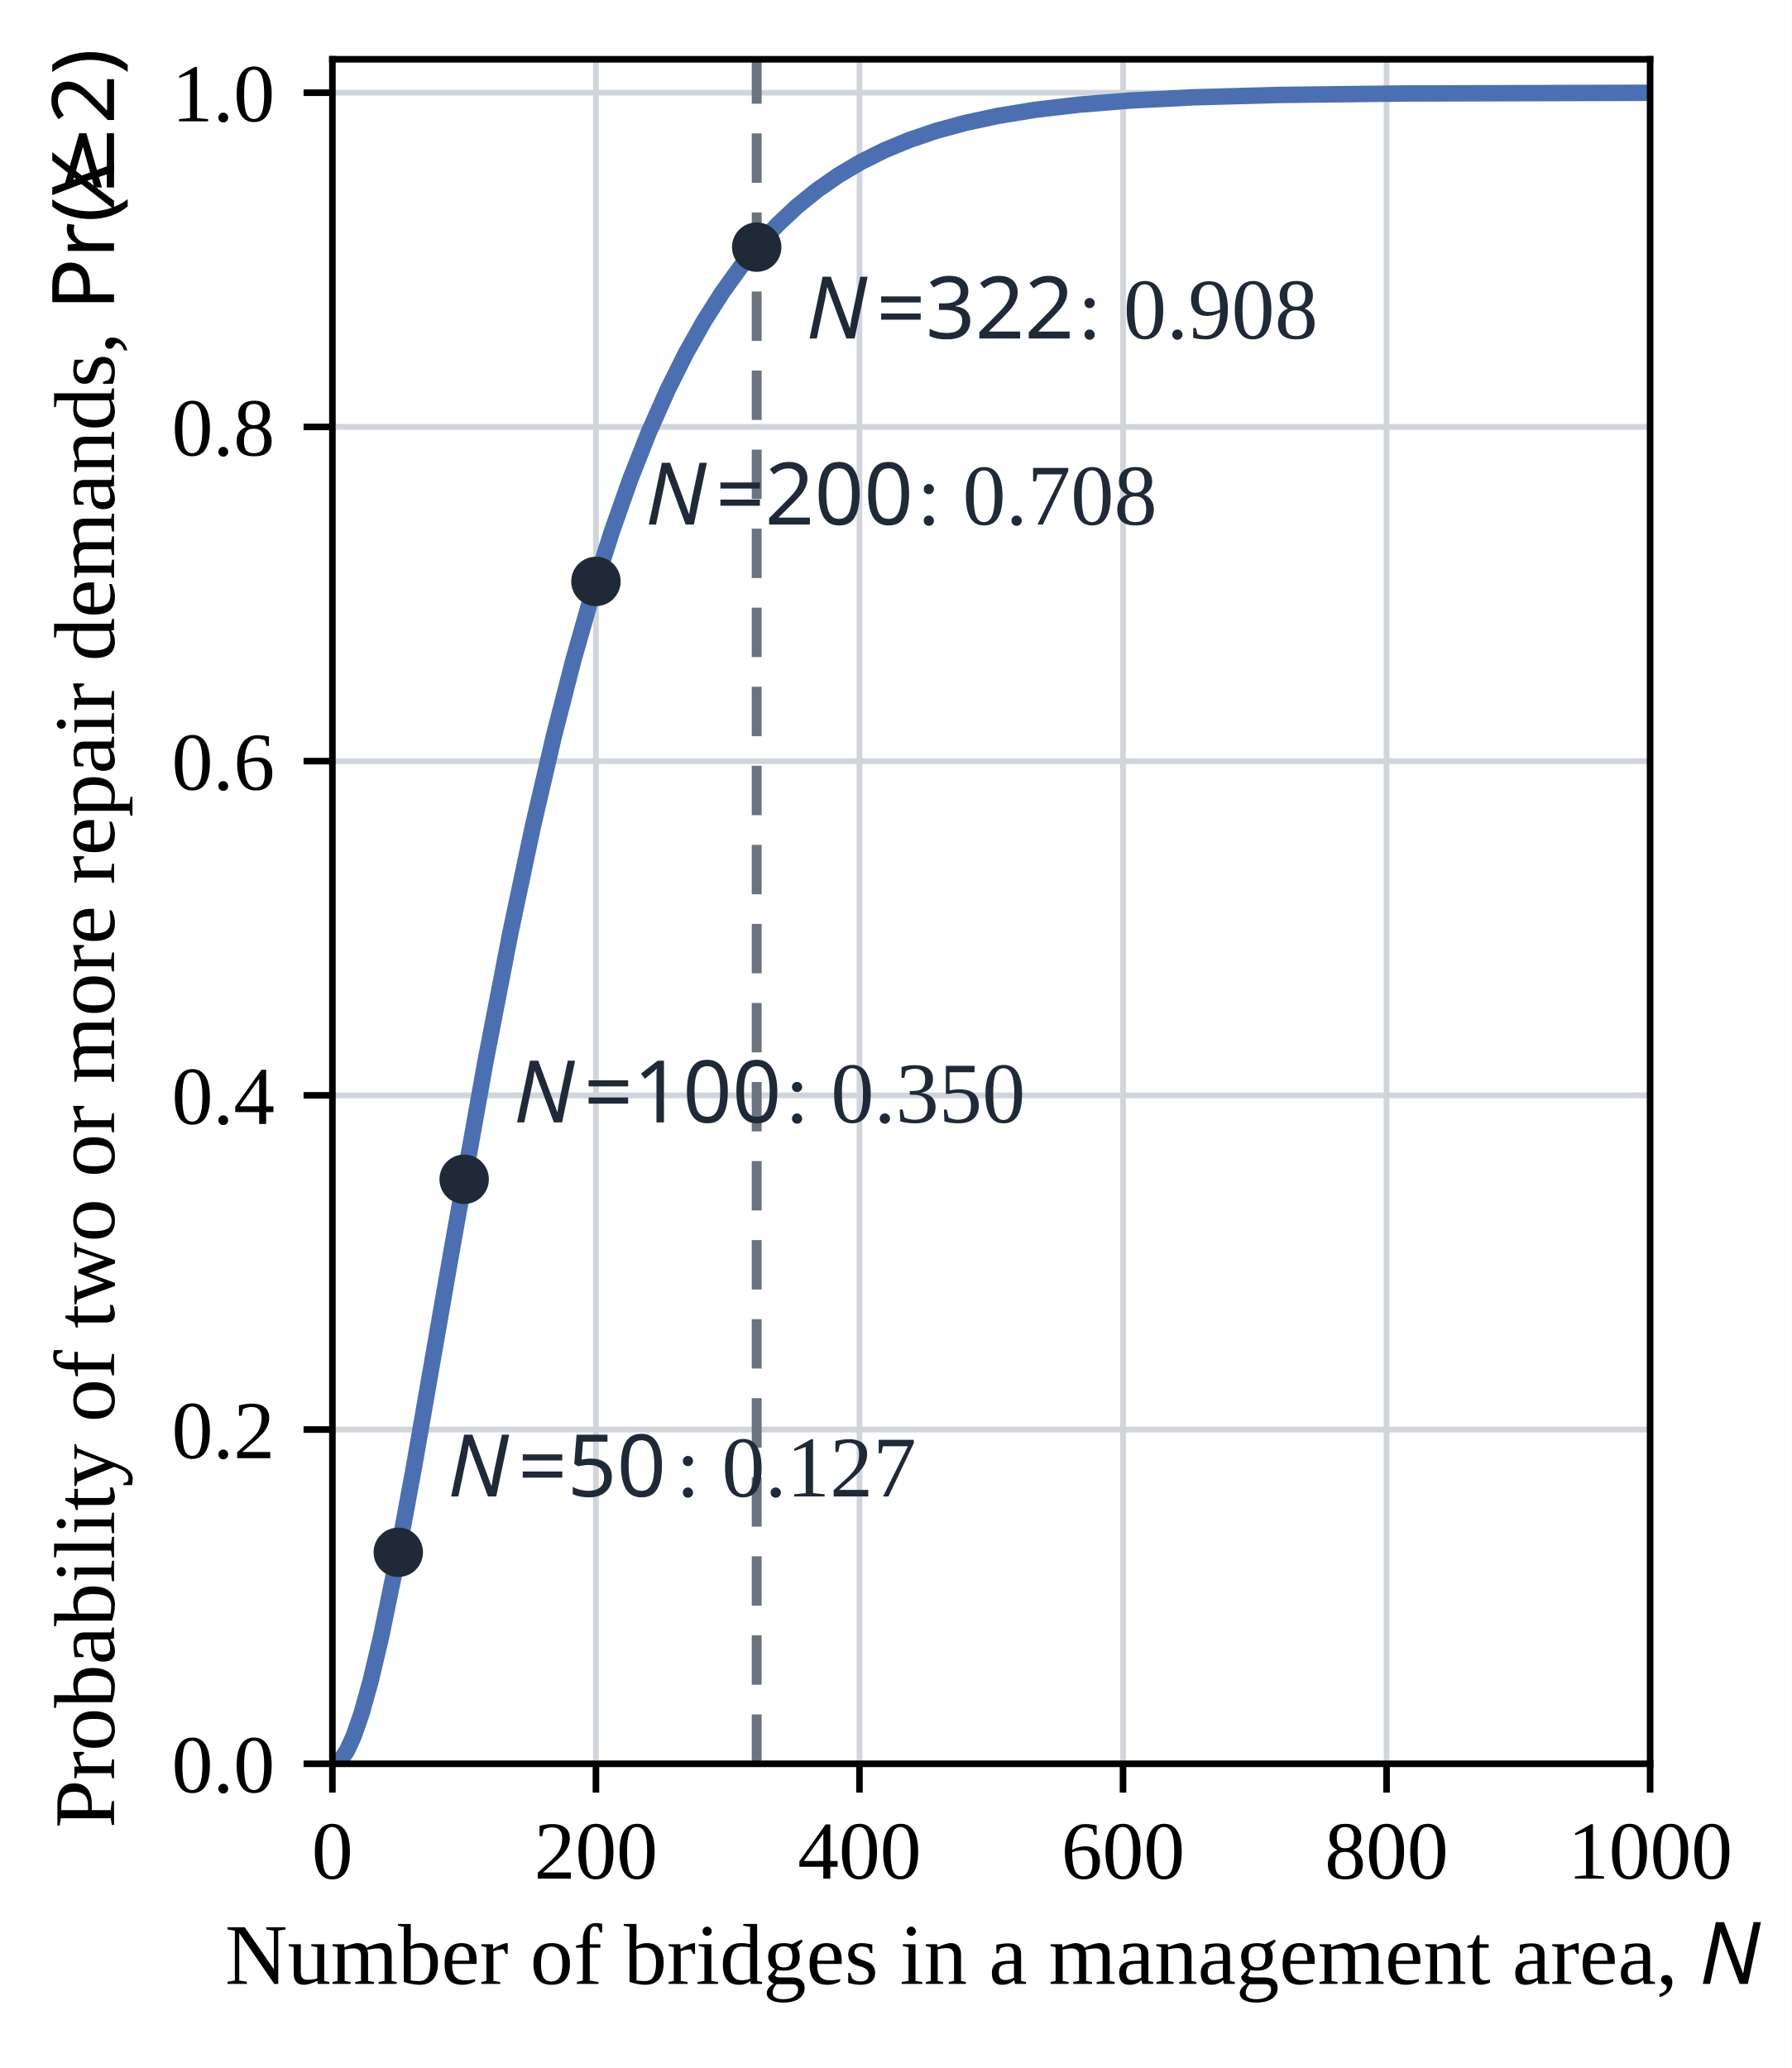
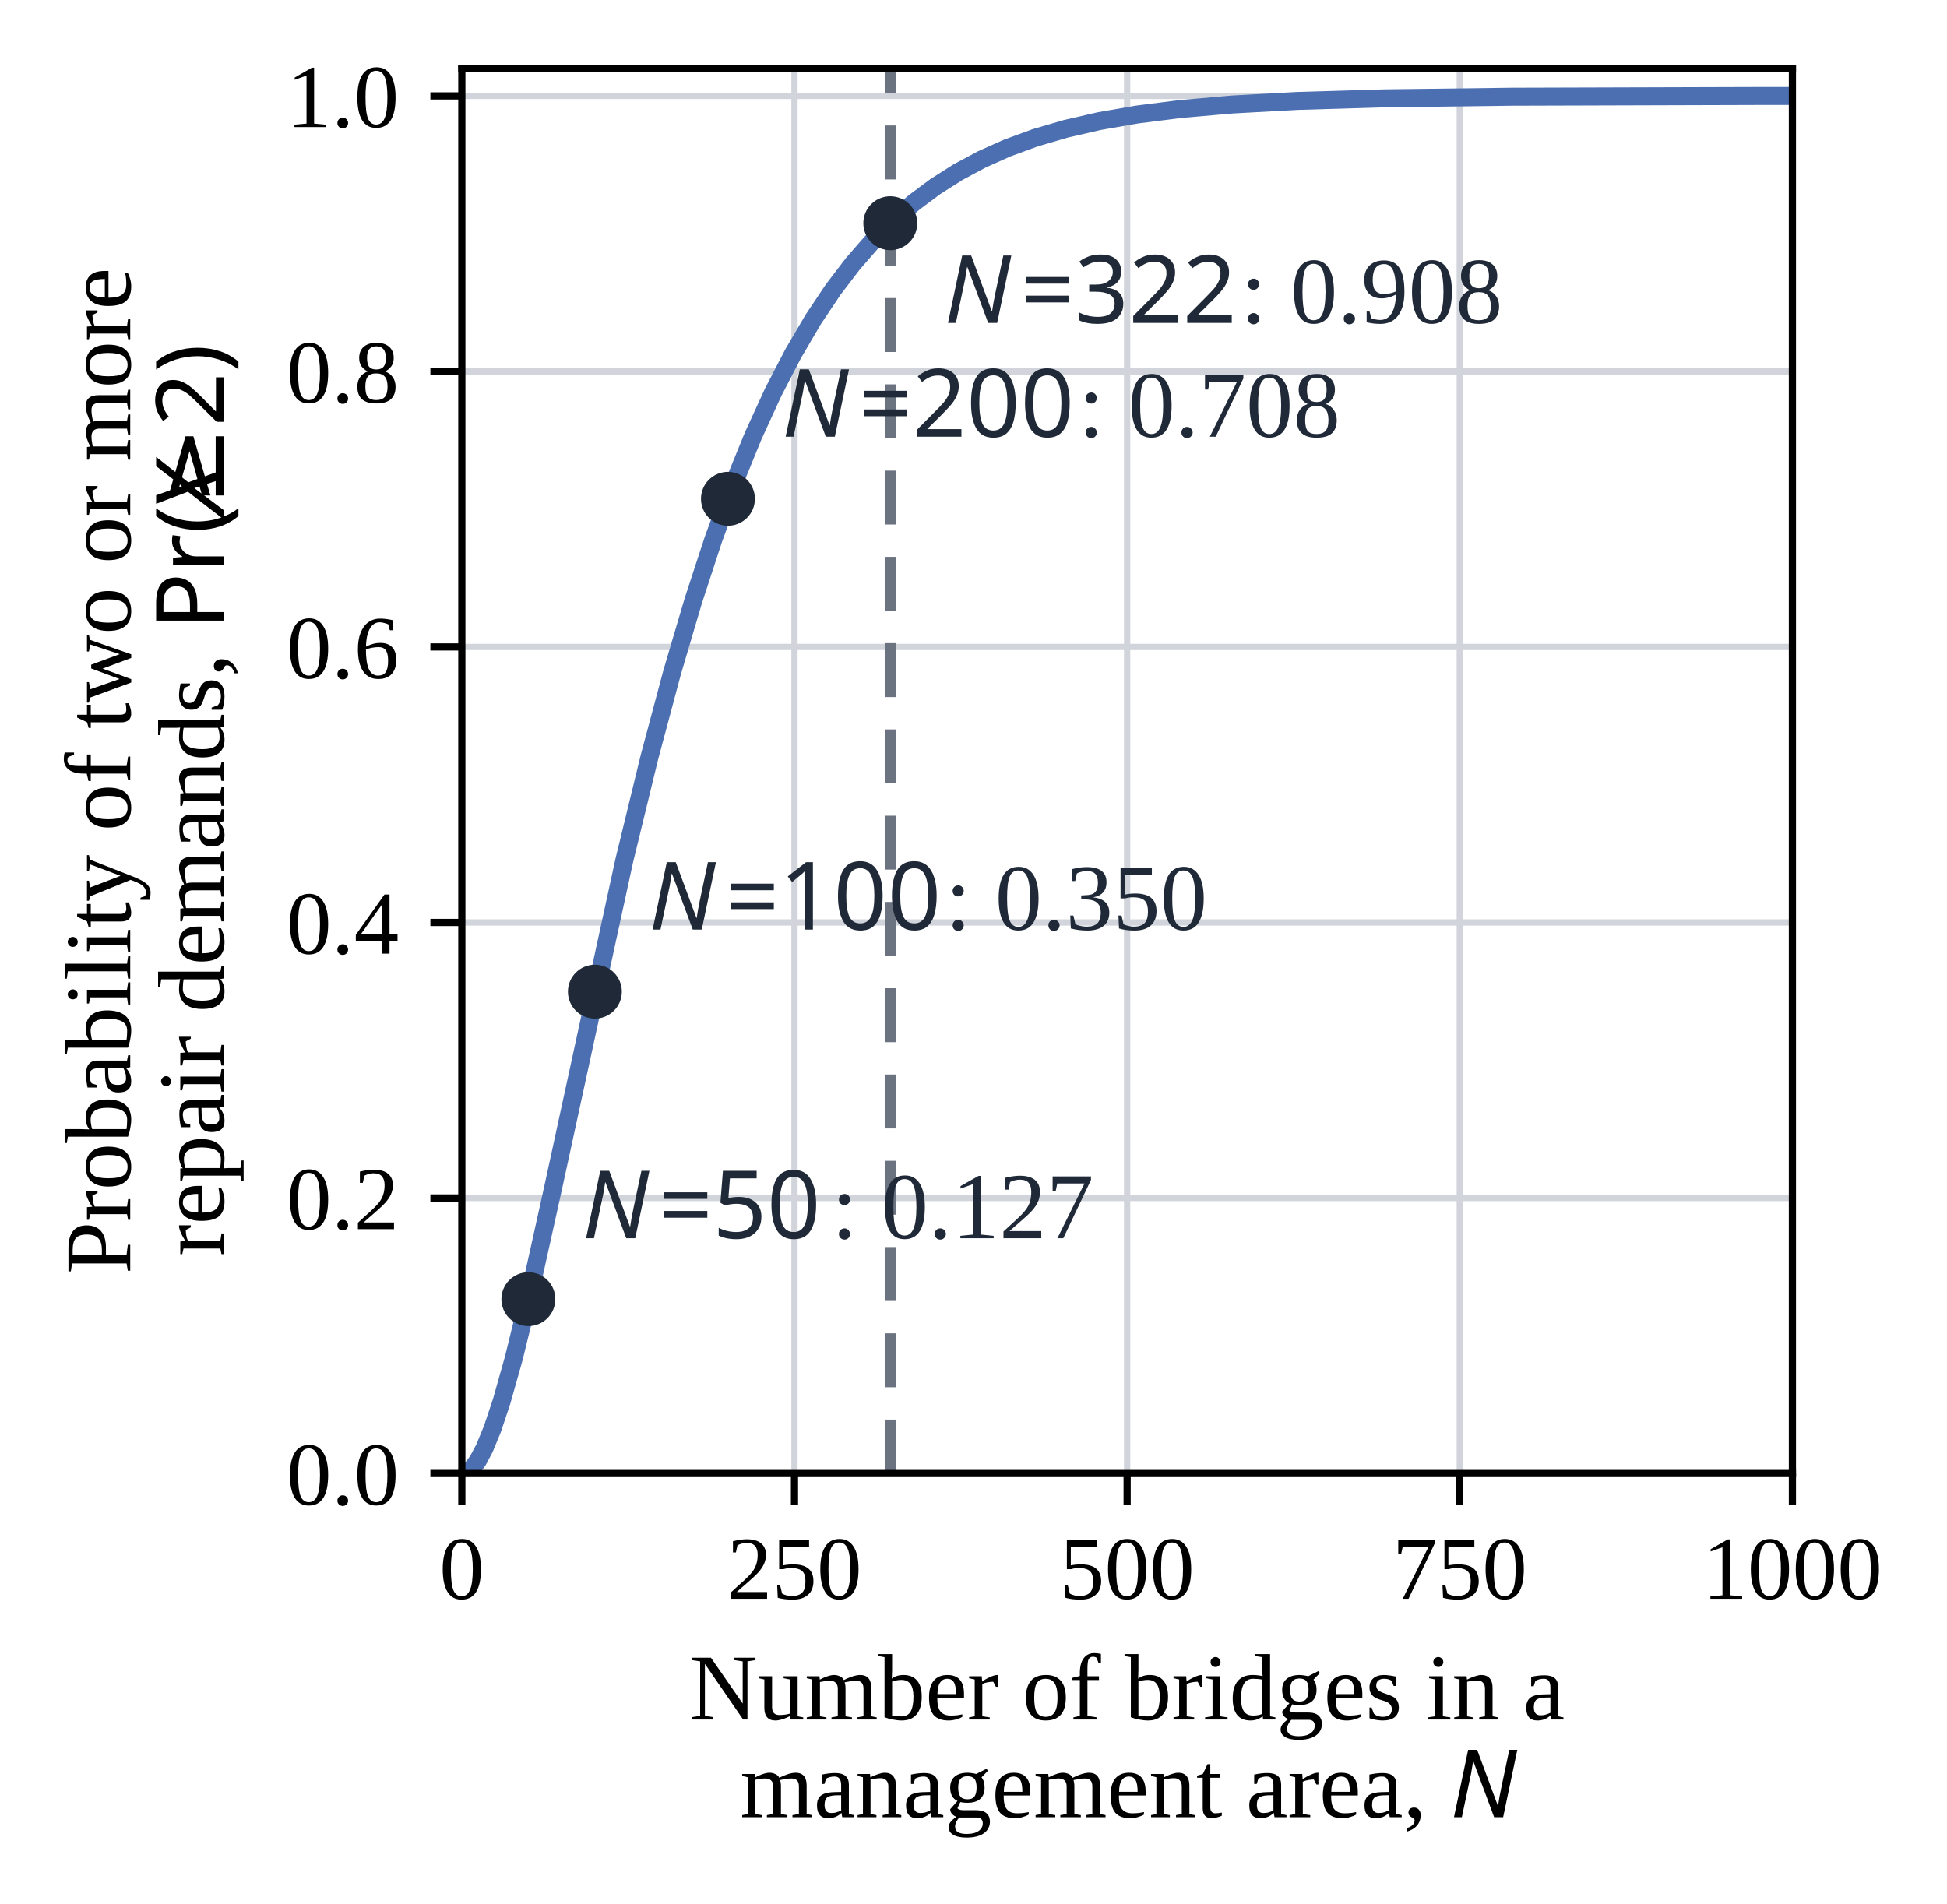
- <svg xmlns="http://www.w3.org/2000/svg" xmlns:xlink="http://www.w3.org/1999/xlink" width="217.56pt" height="251.141pt" viewBox="0 0 217.56 251.141" version="1.1">
+ <svg xmlns="http://www.w3.org/2000/svg" xmlns:xlink="http://www.w3.org/1999/xlink" width="216.635pt" height="211.863pt" viewBox="0 0 216.635 211.863" version="1.1">
  <defs>
    <style type="text/css">*{stroke-linejoin: round; stroke-linecap: butt}</style>
  </defs>
  <g id="figure_1">
    <g id="patch_1">
-       <path d="M 0 251.141  L 217.56 251.141  L 217.56 0  L 0 0  z " style="fill: #ffffff" />
+       <path d="M 0 211.863  L 216.635 211.863  L 216.635 0  L 0 0  z " style="fill: #ffffff" />
    </g>
    <g id="axes_1">
      <g id="patch_2">
-         <path d="M 40.36 214.198  L 200.36 214.198  L 200.36 7.2  L 40.36 7.2  z " style="fill: #ffffff" />
+         <path d="M 51.387 163.965  L 199.435 163.965  L 199.435 7.606  L 51.387 7.606  z " style="fill: #ffffff" />
      </g>
      <g id="matplotlib.axis_1">
        <g id="xtick_1">
          <g id="line2d_1">
-             <path d="M 40.36 214.198  L 40.36 7.2  " clip-path="url(#p6496ee5ece)" style="fill: none; stroke: #d1d5db; stroke-width: 0.7; stroke-linecap: square" />
+             <path d="M 51.387 163.965  L 51.387 7.606  " clip-path="url(#pf4aff1cc73)" style="fill: none; stroke: #d1d5db; stroke-width: 0.7; stroke-linecap: square" />
          </g>
          <g id="line2d_2">
            <defs>
-               <path id="m37887452a7" d="M 0 0  L 0 3.5  " style="stroke: #000000; stroke-width: 0.8" />
+               <path id="me58e1e8fa1" d="M 0 0  L 0 3.5  " style="stroke: #000000; stroke-width: 0.8" />
            </defs>
            <g>
-               <use xlink:href="#m37887452a7" x="40.36" y="214.198" style="stroke: #000000; stroke-width: 0.8" />
+               <use xlink:href="#me58e1e8fa1" x="51.387" y="163.965" style="stroke: #000000; stroke-width: 0.8" />
            </g>
          </g>
          <g id="text_1">
-             <text style="font: 10px 'Times New Roman', 'Nimbus Roman', 'DejaVu Serif', serif; text-anchor: middle" x="40.36" y="228.142" transform="rotate(-0 40.36 228.1418)">0</text>
+             <text style="font: 10px 'Times New Roman', 'Nimbus Roman', 'DejaVu Serif', serif; text-anchor: middle" x="51.387" y="177.908" transform="rotate(-0 51.38664 177.9084)">0</text>
          </g>
        </g>
        <g id="xtick_2">
          <g id="line2d_3">
-             <path d="M 72.36 214.198  L 72.36 7.2  " clip-path="url(#p6496ee5ece)" style="fill: none; stroke: #d1d5db; stroke-width: 0.7; stroke-linecap: square" />
+             <path d="M 88.399 163.965  L 88.399 7.606  " clip-path="url(#pf4aff1cc73)" style="fill: none; stroke: #d1d5db; stroke-width: 0.7; stroke-linecap: square" />
          </g>
          <g id="line2d_4">
            <g>
-               <use xlink:href="#m37887452a7" x="72.36" y="214.198" style="stroke: #000000; stroke-width: 0.8" />
+               <use xlink:href="#me58e1e8fa1" x="88.399" y="163.965" style="stroke: #000000; stroke-width: 0.8" />
            </g>
          </g>
          <g id="text_2">
-             <text style="font: 10px 'Times New Roman', 'Nimbus Roman', 'DejaVu Serif', serif; text-anchor: middle" x="72.36" y="228.142" transform="rotate(-0 72.36 228.1418)">200</text>
+             <text style="font: 10px 'Times New Roman', 'Nimbus Roman', 'DejaVu Serif', serif; text-anchor: middle" x="88.399" y="177.908" transform="rotate(-0 88.39864 177.9084)">250</text>
          </g>
        </g>
        <g id="xtick_3">
          <g id="line2d_5">
-             <path d="M 104.36 214.198  L 104.36 7.2  " clip-path="url(#p6496ee5ece)" style="fill: none; stroke: #d1d5db; stroke-width: 0.7; stroke-linecap: square" />
+             <path d="M 125.411 163.965  L 125.411 7.606  " clip-path="url(#pf4aff1cc73)" style="fill: none; stroke: #d1d5db; stroke-width: 0.7; stroke-linecap: square" />
          </g>
          <g id="line2d_6">
            <g>
-               <use xlink:href="#m37887452a7" x="104.36" y="214.198" style="stroke: #000000; stroke-width: 0.8" />
+               <use xlink:href="#me58e1e8fa1" x="125.411" y="163.965" style="stroke: #000000; stroke-width: 0.8" />
            </g>
          </g>
          <g id="text_3">
-             <text style="font: 10px 'Times New Roman', 'Nimbus Roman', 'DejaVu Serif', serif; text-anchor: middle" x="104.36" y="228.142" transform="rotate(-0 104.36 228.1418)">400</text>
+             <text style="font: 10px 'Times New Roman', 'Nimbus Roman', 'DejaVu Serif', serif; text-anchor: middle" x="125.411" y="177.908" transform="rotate(-0 125.4106 177.9084)">500</text>
          </g>
        </g>
        <g id="xtick_4">
          <g id="line2d_7">
-             <path d="M 136.36 214.198  L 136.36 7.2  " clip-path="url(#p6496ee5ece)" style="fill: none; stroke: #d1d5db; stroke-width: 0.7; stroke-linecap: square" />
+             <path d="M 162.423 163.965  L 162.423 7.606  " clip-path="url(#pf4aff1cc73)" style="fill: none; stroke: #d1d5db; stroke-width: 0.7; stroke-linecap: square" />
          </g>
          <g id="line2d_8">
            <g>
-               <use xlink:href="#m37887452a7" x="136.36" y="214.198" style="stroke: #000000; stroke-width: 0.8" />
+               <use xlink:href="#me58e1e8fa1" x="162.423" y="163.965" style="stroke: #000000; stroke-width: 0.8" />
            </g>
          </g>
          <g id="text_4">
-             <text style="font: 10px 'Times New Roman', 'Nimbus Roman', 'DejaVu Serif', serif; text-anchor: middle" x="136.36" y="228.142" transform="rotate(-0 136.36 228.1418)">600</text>
+             <text style="font: 10px 'Times New Roman', 'Nimbus Roman', 'DejaVu Serif', serif; text-anchor: middle" x="162.423" y="177.908" transform="rotate(-0 162.4226 177.9084)">750</text>
          </g>
        </g>
        <g id="xtick_5">
          <g id="line2d_9">
-             <path d="M 168.36 214.198  L 168.36 7.2  " clip-path="url(#p6496ee5ece)" style="fill: none; stroke: #d1d5db; stroke-width: 0.7; stroke-linecap: square" />
+             <path d="M 199.435 163.965  L 199.435 7.606  " clip-path="url(#pf4aff1cc73)" style="fill: none; stroke: #d1d5db; stroke-width: 0.7; stroke-linecap: square" />
          </g>
          <g id="line2d_10">
            <g>
-               <use xlink:href="#m37887452a7" x="168.36" y="214.198" style="stroke: #000000; stroke-width: 0.8" />
+               <use xlink:href="#me58e1e8fa1" x="199.435" y="163.965" style="stroke: #000000; stroke-width: 0.8" />
            </g>
          </g>
          <g id="text_5">
-             <text style="font: 10px 'Times New Roman', 'Nimbus Roman', 'DejaVu Serif', serif; text-anchor: middle" x="168.36" y="228.142" transform="rotate(-0 168.36 228.1418)">800</text>
-           </g>
-         </g>
-         <g id="xtick_6">
-           <g id="line2d_11">
-             <path d="M 200.36 214.198  L 200.36 7.2  " clip-path="url(#p6496ee5ece)" style="fill: none; stroke: #d1d5db; stroke-width: 0.7; stroke-linecap: square" />
-           </g>
-           <g id="line2d_12">
-             <g>
-               <use xlink:href="#m37887452a7" x="200.36" y="214.198" style="stroke: #000000; stroke-width: 0.8" />
-             </g>
-           </g>
-           <g id="text_6">
-             <text style="font: 10px 'Times New Roman', 'Nimbus Roman', 'DejaVu Serif', serif; text-anchor: middle" x="200.36" y="228.142" transform="rotate(-0 200.36 228.1418)">1000</text>
-           </g>
-         </g>
-         <g id="text_7">
-           <g transform="translate(27.33 241.6308)">
+             <text style="font: 10px 'Times New Roman', 'Nimbus Roman', 'DejaVu Serif', serif; text-anchor: middle" x="199.435" y="177.908" transform="rotate(-0 199.4346 177.9084)">1000</text>
+           </g>
+         </g>
+         <g id="text_6">
+           <text style="font: 10.5px 'Times New Roman', 'Nimbus Roman', 'DejaVu Serif', serif" transform="translate(76.71443 191.3384)">Number of bridges in a</text>
+           <g transform="translate(82.36064 202.3532)">
            <text>
-               <tspan style="font: 10.5px 'Times New Roman'" x="0 7.583 12.833 21 26.25 30.91 34.407 37.032 42.282 45.779 48.404 53.654 57.15 60.067 65.317 70.567 75.228 79.314 81.939 84.856 90.106 92.731 97.392 100.017 108.184 112.844 118.094 122.755 128.005 132.665 140.832 145.493 150.743 153.66 156.285 160.945 164.442 169.102 173.763 176.388" y="-0.703">Number of bridges in a management area, </tspan>
-               <tspan style="font: italic 10.5px 'STIXGeneral'" x="179.013" y="-0.703">N</tspan>
+               <tspan style="font: 10.5px 'Times New Roman'" x="0 8.167 12.828 18.078 22.738 27.988 32.648 40.816 45.476 50.726 53.643 56.268 60.929 64.425 69.086 73.746 76.371" y="-0.141">management area, </tspan>
+               <tspan style="font: italic 10.5px 'STIXGeneral'" x="78.996" y="-0.141">N</tspan>
            </text>
          </g>
        </g>
      </g>
      <g id="matplotlib.axis_2">
        <g id="ytick_1">
+           <g id="line2d_11">
+             <path d="M 51.387 163.965  L 199.435 163.965  " clip-path="url(#pf4aff1cc73)" style="fill: none; stroke: #d1d5db; stroke-width: 0.7; stroke-linecap: square" />
+           </g>
+           <g id="line2d_12">
+             <defs>
+               <path id="mb39a4e681e" d="M 0 0  L -3.5 0  " style="stroke: #000000; stroke-width: 0.8" />
+             </defs>
+             <g>
+               <use xlink:href="#mb39a4e681e" x="51.387" y="163.965" style="stroke: #000000; stroke-width: 0.8" />
+             </g>
+           </g>
+           <g id="text_7">
+             <text style="font: 10px 'Times New Roman', 'Nimbus Roman', 'DejaVu Serif', serif; text-anchor: end" x="44.387" y="167.437" transform="rotate(-0 44.38664 167.4365)">0.0</text>
+           </g>
+         </g>
+         <g id="ytick_2">
          <g id="line2d_13">
-             <path d="M 40.36 214.198  L 200.36 214.198  " clip-path="url(#p6496ee5ece)" style="fill: none; stroke: #d1d5db; stroke-width: 0.7; stroke-linecap: square" />
+             <path d="M 51.387 133.306  L 199.435 133.306  " clip-path="url(#pf4aff1cc73)" style="fill: none; stroke: #d1d5db; stroke-width: 0.7; stroke-linecap: square" />
          </g>
          <g id="line2d_14">
-             <defs>
-               <path id="m2a80b272bd" d="M 0 0  L -3.5 0  " style="stroke: #000000; stroke-width: 0.8" />
-             </defs>
-             <g>
-               <use xlink:href="#m2a80b272bd" x="40.36" y="214.198" style="stroke: #000000; stroke-width: 0.8" />
+             <g>
+               <use xlink:href="#mb39a4e681e" x="51.387" y="133.306" style="stroke: #000000; stroke-width: 0.8" />
            </g>
          </g>
          <g id="text_8">
-             <text style="font: 10px 'Times New Roman', 'Nimbus Roman', 'DejaVu Serif', serif; text-anchor: end" x="33.36" y="217.67" transform="rotate(-0 33.36 217.6699)">0.0</text>
-           </g>
-         </g>
-         <g id="ytick_2">
+             <text style="font: 10px 'Times New Roman', 'Nimbus Roman', 'DejaVu Serif', serif; text-anchor: end" x="44.387" y="136.778" transform="rotate(-0 44.38664 136.778)">0.2</text>
+           </g>
+         </g>
+         <g id="ytick_3">
          <g id="line2d_15">
-             <path d="M 40.36 173.61  L 200.36 173.61  " clip-path="url(#p6496ee5ece)" style="fill: none; stroke: #d1d5db; stroke-width: 0.7; stroke-linecap: square" />
+             <path d="M 51.387 102.648  L 199.435 102.648  " clip-path="url(#pf4aff1cc73)" style="fill: none; stroke: #d1d5db; stroke-width: 0.7; stroke-linecap: square" />
          </g>
          <g id="line2d_16">
            <g>
-               <use xlink:href="#m2a80b272bd" x="40.36" y="173.61" style="stroke: #000000; stroke-width: 0.8" />
+               <use xlink:href="#mb39a4e681e" x="51.387" y="102.648" style="stroke: #000000; stroke-width: 0.8" />
            </g>
          </g>
          <g id="text_9">
-             <text style="font: 10px 'Times New Roman', 'Nimbus Roman', 'DejaVu Serif', serif; text-anchor: end" x="33.36" y="177.082" transform="rotate(-0 33.36 177.082)">0.2</text>
-           </g>
-         </g>
-         <g id="ytick_3">
+             <text style="font: 10px 'Times New Roman', 'Nimbus Roman', 'DejaVu Serif', serif; text-anchor: end" x="44.387" y="106.119" transform="rotate(-0 44.38664 106.1194)">0.4</text>
+           </g>
+         </g>
+         <g id="ytick_4">
          <g id="line2d_17">
-             <path d="M 40.36 133.022  L 200.36 133.022  " clip-path="url(#p6496ee5ece)" style="fill: none; stroke: #d1d5db; stroke-width: 0.7; stroke-linecap: square" />
+             <path d="M 51.387 71.989  L 199.435 71.989  " clip-path="url(#pf4aff1cc73)" style="fill: none; stroke: #d1d5db; stroke-width: 0.7; stroke-linecap: square" />
          </g>
          <g id="line2d_18">
            <g>
-               <use xlink:href="#m2a80b272bd" x="40.36" y="133.022" style="stroke: #000000; stroke-width: 0.8" />
+               <use xlink:href="#mb39a4e681e" x="51.387" y="71.989" style="stroke: #000000; stroke-width: 0.8" />
            </g>
          </g>
          <g id="text_10">
-             <text style="font: 10px 'Times New Roman', 'Nimbus Roman', 'DejaVu Serif', serif; text-anchor: end" x="33.36" y="136.494" transform="rotate(-0 33.36 136.4942)">0.4</text>
-           </g>
-         </g>
-         <g id="ytick_4">
+             <text style="font: 10px 'Times New Roman', 'Nimbus Roman', 'DejaVu Serif', serif; text-anchor: end" x="44.387" y="75.461" transform="rotate(-0 44.38664 75.46086)">0.6</text>
+           </g>
+         </g>
+         <g id="ytick_5">
          <g id="line2d_19">
-             <path d="M 40.36 92.434  L 200.36 92.434  " clip-path="url(#p6496ee5ece)" style="fill: none; stroke: #d1d5db; stroke-width: 0.7; stroke-linecap: square" />
+             <path d="M 51.387 41.33  L 199.435 41.33  " clip-path="url(#pf4aff1cc73)" style="fill: none; stroke: #d1d5db; stroke-width: 0.7; stroke-linecap: square" />
          </g>
          <g id="line2d_20">
            <g>
-               <use xlink:href="#m2a80b272bd" x="40.36" y="92.434" style="stroke: #000000; stroke-width: 0.8" />
+               <use xlink:href="#mb39a4e681e" x="51.387" y="41.33" style="stroke: #000000; stroke-width: 0.8" />
            </g>
          </g>
          <g id="text_11">
-             <text style="font: 10px 'Times New Roman', 'Nimbus Roman', 'DejaVu Serif', serif; text-anchor: end" x="33.36" y="95.906" transform="rotate(-0 33.36 95.90635)">0.6</text>
-           </g>
-         </g>
-         <g id="ytick_5">
+             <text style="font: 10px 'Times New Roman', 'Nimbus Roman', 'DejaVu Serif', serif; text-anchor: end" x="44.387" y="44.802" transform="rotate(-0 44.38664 44.80231)">0.8</text>
+           </g>
+         </g>
+         <g id="ytick_6">
          <g id="line2d_21">
-             <path d="M 40.36 51.847  L 200.36 51.847  " clip-path="url(#p6496ee5ece)" style="fill: none; stroke: #d1d5db; stroke-width: 0.7; stroke-linecap: square" />
+             <path d="M 51.387 10.672  L 199.435 10.672  " clip-path="url(#pf4aff1cc73)" style="fill: none; stroke: #d1d5db; stroke-width: 0.7; stroke-linecap: square" />
          </g>
          <g id="line2d_22">
            <g>
-               <use xlink:href="#m2a80b272bd" x="40.36" y="51.847" style="stroke: #000000; stroke-width: 0.8" />
+               <use xlink:href="#mb39a4e681e" x="51.387" y="10.672" style="stroke: #000000; stroke-width: 0.8" />
            </g>
          </g>
          <g id="text_12">
-             <text style="font: 10px 'Times New Roman', 'Nimbus Roman', 'DejaVu Serif', serif; text-anchor: end" x="33.36" y="55.319" transform="rotate(-0 33.36 55.3185)">0.8</text>
-           </g>
-         </g>
-         <g id="ytick_6">
-           <g id="line2d_23">
-             <path d="M 40.36 11.259  L 200.36 11.259  " clip-path="url(#p6496ee5ece)" style="fill: none; stroke: #d1d5db; stroke-width: 0.7; stroke-linecap: square" />
-           </g>
-           <g id="line2d_24">
-             <g>
-               <use xlink:href="#m2a80b272bd" x="40.36" y="11.259" style="stroke: #000000; stroke-width: 0.8" />
-             </g>
-           </g>
-           <g id="text_13">
-             <text style="font: 10px 'Times New Roman', 'Nimbus Roman', 'DejaVu Serif', serif; text-anchor: end" x="33.36" y="14.731" transform="rotate(-0 33.36 14.73066)">1.0</text>
-           </g>
-         </g>
-         <g id="text_14">
-           <g transform="translate(14.55 221.999) rotate(-90)">
+             <text style="font: 10px 'Times New Roman', 'Nimbus Roman', 'DejaVu Serif', serif; text-anchor: end" x="44.387" y="14.144" transform="rotate(-0 44.38664 14.14375)">1.0</text>
+           </g>
+         </g>
+         <g id="text_13">
+           <text style="font: 10.5px 'Times New Roman', 'Nimbus Roman', 'DejaVu Serif', serif" transform="translate(14.49094 141.7758) rotate(-90)">Probability of two or more</text>
+           <g transform="translate(25.57664 139.7553) rotate(-90)">
            <text>
-               <tspan style="font: 10.5px 'Times New Roman'" x="0 5.84 9.336 14.586 19.836 24.497 29.747 32.664 35.581 38.498 41.416 46.666 49.291 54.541 58.037 60.662 63.579 71.162 76.412 79.037 84.287 87.784 90.409 98.576 103.826 107.323 111.983 114.608 118.104 122.765 128.015 132.675 135.593 139.089 141.714 146.964 151.625 159.792 164.452 169.702 174.952 179.038 181.663" y="-0.703">Probability of two or more repair demands, </tspan>
-               <tspan style="font: 10.5px 'STIXGeneral'" x="184.288 190.137 193.633 205.062 213.77 219.02" y="-0.703">Pr(≥2)</tspan>
-               <tspan style="font: italic 10.5px 'STIXGeneral'" x="197.13" y="-0.703">X</tspan>
+               <tspan style="font: 10.5px 'Times New Roman'" x="0 3.497 8.157 13.407 18.067 20.985 24.481 27.106 32.356 37.017 45.184 49.844 55.094 60.344 64.43 67.055" y="-0.703">repair demands, </tspan>
+               <tspan style="font: 10.5px 'STIXGeneral'" x="69.68 75.529 79.025 90.454 99.162 104.412" y="-0.703">Pr(≥2)</tspan>
+               <tspan style="font: italic 10.5px 'STIXGeneral'" x="82.522" y="-0.703">X</tspan>
            </text>
          </g>
        </g>
      </g>
+       <g id="line2d_23">
+         <path d="M 51.535 163.965  L 51.979 163.827  L 52.571 163.344  L 53.163 162.548  L 53.903 161.162  L 54.792 158.998  L 55.828 155.893  L 57.161 151.166  L 58.937 143.93  L 61.454 132.584  L 69.448 95.805  L 72.261 84.25  L 74.778 74.84  L 77.147 66.823  L 79.368 60.04  L 81.588 53.941  L 83.809 48.491  L 86.03 43.643  L 88.251 39.352  L 90.471 35.567  L 92.692 32.24  L 94.913 29.326  L 97.133 26.779  L 99.354 24.56  L 101.723 22.51  L 104.092 20.748  L 106.609 19.15  L 109.273 17.723  L 112.086 16.467  L 115.195 15.329  L 118.6 14.331  L 122.302 13.48  L 126.447 12.756  L 131.333 12.133  L 137.106 11.629  L 144.361 11.232  L 153.984 10.945  L 168.197 10.765  L 195.437 10.683  L 199.435 10.68  L 199.435 10.68  " clip-path="url(#pf4aff1cc73)" style="fill: none; stroke: #4c6fb1; stroke-width: 2; stroke-linecap: square" />
+       </g>
+       <g id="line2d_24">
+         <path d="M 99.058 163.965  L 99.058 7.606  " clip-path="url(#pf4aff1cc73)" style="fill: none; stroke-dasharray: 6,3.6; stroke-dashoffset: 0; stroke: #6b7280; stroke-width: 1.2" />
+       </g>
+       <g id="patch_3">
+         <path d="M 51.387 163.965  L 51.387 7.606  " style="fill: none; stroke: #000000; stroke-width: 0.8; stroke-linejoin: miter; stroke-linecap: square" />
+       </g>
+       <g id="patch_4">
+         <path d="M 199.435 163.965  L 199.435 7.606  " style="fill: none; stroke: #000000; stroke-width: 0.8; stroke-linejoin: miter; stroke-linecap: square" />
+       </g>
+       <g id="patch_5">
+         <path d="M 51.387 163.965  L 199.435 163.965  " style="fill: none; stroke: #000000; stroke-width: 0.8; stroke-linejoin: miter; stroke-linecap: square" />
+       </g>
+       <g id="patch_6">
+         <path d="M 51.387 7.606  L 199.435 7.606  " style="fill: none; stroke: #000000; stroke-width: 0.8; stroke-linejoin: miter; stroke-linecap: square" />
+       </g>
      <g id="line2d_25">
-         <path d="M 40.52 214.198  L 41 214.016  L 41.48 213.576  L 42.12 212.622  L 42.92 210.897  L 43.88 208.146  L 45 204.144  L 46.28 198.726  L 48.04 190.174  L 50.28 178.083  L 54.92 151.43  L 58.92 129.069  L 61.96 113.346  L 64.68 100.468  L 67.24 89.449  L 69.64 80.096  L 72.04 71.665  L 74.28 64.59  L 76.52 58.235  L 78.76 52.551  L 81 47.485  L 83.24 42.985  L 85.48 38.999  L 87.72 35.478  L 89.96 32.374  L 92.2 29.644  L 94.44 27.248  L 96.84 25.009  L 99.24 23.07  L 101.8 21.289  L 104.52 19.679  L 107.4 18.246  L 110.44 16.989  L 113.64 15.902  L 117.16 14.938  L 121.16 14.077  L 125.64 13.345  L 130.92 12.719  L 137.16 12.213  L 144.84 11.822  L 155.08 11.535  L 170.28 11.354  L 199.24 11.271  L 200.36 11.27  L 200.36 11.27  " clip-path="url(#p6496ee5ece)" style="fill: none; stroke: #4c6fb1; stroke-width: 2; stroke-linecap: square" />
-       </g>
-       <g id="line2d_26">
-         <path d="M 91.88 214.198  L 91.88 7.2  " clip-path="url(#p6496ee5ece)" style="fill: none; stroke-dasharray: 6,3.6; stroke-dashoffset: 0; stroke: #6b7280; stroke-width: 1.2" />
-       </g>
-       <g id="patch_3">
-         <path d="M 40.36 214.198  L 40.36 7.2  " style="fill: none; stroke: #000000; stroke-width: 0.8; stroke-linejoin: miter; stroke-linecap: square" />
-       </g>
-       <g id="patch_4">
-         <path d="M 200.36 214.198  L 200.36 7.2  " style="fill: none; stroke: #000000; stroke-width: 0.8; stroke-linejoin: miter; stroke-linecap: square" />
-       </g>
-       <g id="patch_5">
-         <path d="M 40.36 214.198  L 200.36 214.198  " style="fill: none; stroke: #000000; stroke-width: 0.8; stroke-linejoin: miter; stroke-linecap: square" />
-       </g>
-       <g id="patch_6">
-         <path d="M 40.36 7.2  L 200.36 7.2  " style="fill: none; stroke: #000000; stroke-width: 0.8; stroke-linejoin: miter; stroke-linecap: square" />
-       </g>
-       <g id="line2d_27">
-         <path d="M 48.36 188.514  " clip-path="url(#p6496ee5ece)" style="fill: none; stroke: #1f2937; stroke-width: 1.5; stroke-linecap: square" />
+         <path d="M 58.789 144.564  " clip-path="url(#pf4aff1cc73)" style="fill: none; stroke: #1f2937; stroke-width: 1.5; stroke-linecap: square" />
        <defs>
-           <path id="m3aaac3a225" d="M 0 2.5  C 0.663 2.5 1.299 2.237 1.768 1.768  C 2.237 1.299 2.5 0.663 2.5 0  C 2.5 -0.663 2.237 -1.299 1.768 -1.768  C 1.299 -2.237 0.663 -2.5 0 -2.5  C -0.663 -2.5 -1.299 -2.237 -1.768 -1.768  C -2.237 -1.299 -2.5 -0.663 -2.5 0  C -2.5 0.663 -2.237 1.299 -1.768 1.768  C -1.299 2.237 -0.663 2.5 0 2.5  z " style="stroke: #1f2937" />
+           <path id="m0dbc47da91" d="M 0 2.5  C 0.663 2.5 1.299 2.237 1.768 1.768  C 2.237 1.299 2.5 0.663 2.5 0  C 2.5 -0.663 2.237 -1.299 1.768 -1.768  C 1.299 -2.237 0.663 -2.5 0 -2.5  C -0.663 -2.5 -1.299 -2.237 -1.768 -1.768  C -2.237 -1.299 -2.5 -0.663 -2.5 0  C -2.5 0.663 -2.237 1.299 -1.768 1.768  C -1.299 2.237 -0.663 2.5 0 2.5  z " style="stroke: #1f2937" />
        </defs>
-         <g clip-path="url(#p6496ee5ece)">
-           <use xlink:href="#m3aaac3a225" x="48.36" y="188.514" style="fill: #1f2937; stroke: #1f2937" />
-         </g>
-       </g>
-       <g id="text_15">
-         <g style="fill: #1f2937" transform="translate(54.36 182.5141)">
+         <g clip-path="url(#pf4aff1cc73)">
+           <use xlink:href="#m0dbc47da91" x="58.789" y="144.564" style="fill: #1f2937; stroke: #1f2937" />
+         </g>
+       </g>
+       <g id="text_14">
+         <g style="fill: #1f2937" transform="translate(64.78904 138.564)">
          <text>
            <tspan style="font: italic 10.5px 'STIXGeneral'" x="0" y="-0.781">N</tspan>
            <tspan style="font: 10.5px 'STIXGeneral'" x="8.52 17.228 22.478" y="-0.781">=50</tspan>
            <tspan style="font: 10.5px 'Times New Roman'" x="27.728 30.646 33.271 38.521 41.146 46.396 51.646" y="-0.781">: 0.127</tspan>
          </text>
        </g>
      </g>
-       <g id="line2d_28">
-         <path d="M 56.36 143.215  " clip-path="url(#p6496ee5ece)" style="fill: none; stroke: #1f2937; stroke-width: 1.5; stroke-linecap: square" />
-         <g clip-path="url(#p6496ee5ece)">
-           <use xlink:href="#m3aaac3a225" x="56.36" y="143.215" style="fill: #1f2937; stroke: #1f2937" />
-         </g>
-       </g>
-       <g id="text_16">
-         <g style="fill: #1f2937" transform="translate(62.36 137.2149)">
+       <g id="line2d_26">
+         <path d="M 66.191 110.347  " clip-path="url(#pf4aff1cc73)" style="fill: none; stroke: #1f2937; stroke-width: 1.5; stroke-linecap: square" />
+         <g clip-path="url(#pf4aff1cc73)">
+           <use xlink:href="#m0dbc47da91" x="66.191" y="110.347" style="fill: #1f2937; stroke: #1f2937" />
+         </g>
+       </g>
+       <g id="text_15">
+         <g style="fill: #1f2937" transform="translate(72.19144 104.3466)">
          <text>
            <tspan style="font: italic 10.5px 'STIXGeneral'" x="0" y="-0.906">N</tspan>
            <tspan style="font: 10.5px 'STIXGeneral'" x="8.52 17.228 22.478 27.728" y="-0.906">=100</tspan>
            <tspan style="font: 10.5px 'Times New Roman'" x="32.978 35.896 38.521 43.771 46.396 51.646 56.896" y="-0.906">: 0.350</tspan>
          </text>
        </g>
      </g>
-       <g id="line2d_29">
-         <path d="M 72.36 70.609  " clip-path="url(#p6496ee5ece)" style="fill: none; stroke: #1f2937; stroke-width: 1.5; stroke-linecap: square" />
-         <g clip-path="url(#p6496ee5ece)">
-           <use xlink:href="#m3aaac3a225" x="72.36" y="70.609" style="fill: #1f2937; stroke: #1f2937" />
-         </g>
-       </g>
-       <g id="text_17">
-         <g style="fill: #1f2937" transform="translate(78.36 64.60878)">
+       <g id="line2d_27">
+         <path d="M 80.996 55.503  " clip-path="url(#pf4aff1cc73)" style="fill: none; stroke: #1f2937; stroke-width: 1.5; stroke-linecap: square" />
+         <g clip-path="url(#pf4aff1cc73)">
+           <use xlink:href="#m0dbc47da91" x="80.996" y="55.503" style="fill: #1f2937; stroke: #1f2937" />
+         </g>
+       </g>
+       <g id="text_16">
+         <g style="fill: #1f2937" transform="translate(86.99624 49.50267)">
          <text>
            <tspan style="font: italic 10.5px 'STIXGeneral'" x="0" y="-0.906">N</tspan>
            <tspan style="font: 10.5px 'STIXGeneral'" x="8.52 17.228 22.478 27.728" y="-0.906">=200</tspan>
            <tspan style="font: 10.5px 'Times New Roman'" x="32.978 35.896 38.521 43.771 46.396 51.646 56.896" y="-0.906">: 0.708</tspan>
          </text>
        </g>
      </g>
-       <g id="line2d_30">
-         <path d="M 91.88 30.013  " clip-path="url(#p6496ee5ece)" style="fill: none; stroke: #1f2937; stroke-width: 1.5; stroke-linecap: square" />
-         <g clip-path="url(#p6496ee5ece)">
-           <use xlink:href="#m3aaac3a225" x="91.88" y="30.013" style="fill: #1f2937; stroke: #1f2937" />
-         </g>
-       </g>
-       <g id="text_18">
-         <g style="fill: #1f2937" transform="translate(97.88 42.01297)">
+       <g id="line2d_28">
+         <path d="M 99.058 24.838  " clip-path="url(#pf4aff1cc73)" style="fill: none; stroke: #1f2937; stroke-width: 1.5; stroke-linecap: square" />
+         <g clip-path="url(#pf4aff1cc73)">
+           <use xlink:href="#m0dbc47da91" x="99.058" y="24.838" style="fill: #1f2937; stroke: #1f2937" />
+         </g>
+       </g>
+       <g id="text_17">
+         <g style="fill: #1f2937" transform="translate(105.0581 36.83809)">
          <text>
            <tspan style="font: italic 10.5px 'STIXGeneral'" x="0" y="-0.906">N</tspan>
            <tspan style="font: 10.5px 'STIXGeneral'" x="8.52 17.228 22.478 27.728" y="-0.906">=322</tspan>
            <tspan style="font: 10.5px 'Times New Roman'" x="32.978 35.896 38.521 43.771 46.396 51.646 56.896" y="-0.906">: 0.908</tspan>
          </text>
        </g>
      </g>
    </g>
  </g>
  <defs>
-     <clipPath id="p6496ee5ece">
-       <rect x="40.36" y="7.2" width="160" height="206.998" />
+     <clipPath id="pf4aff1cc73">
+       <rect x="51.387" y="7.606" width="148.048" height="156.359" />
    </clipPath>
  </defs>
</svg>
